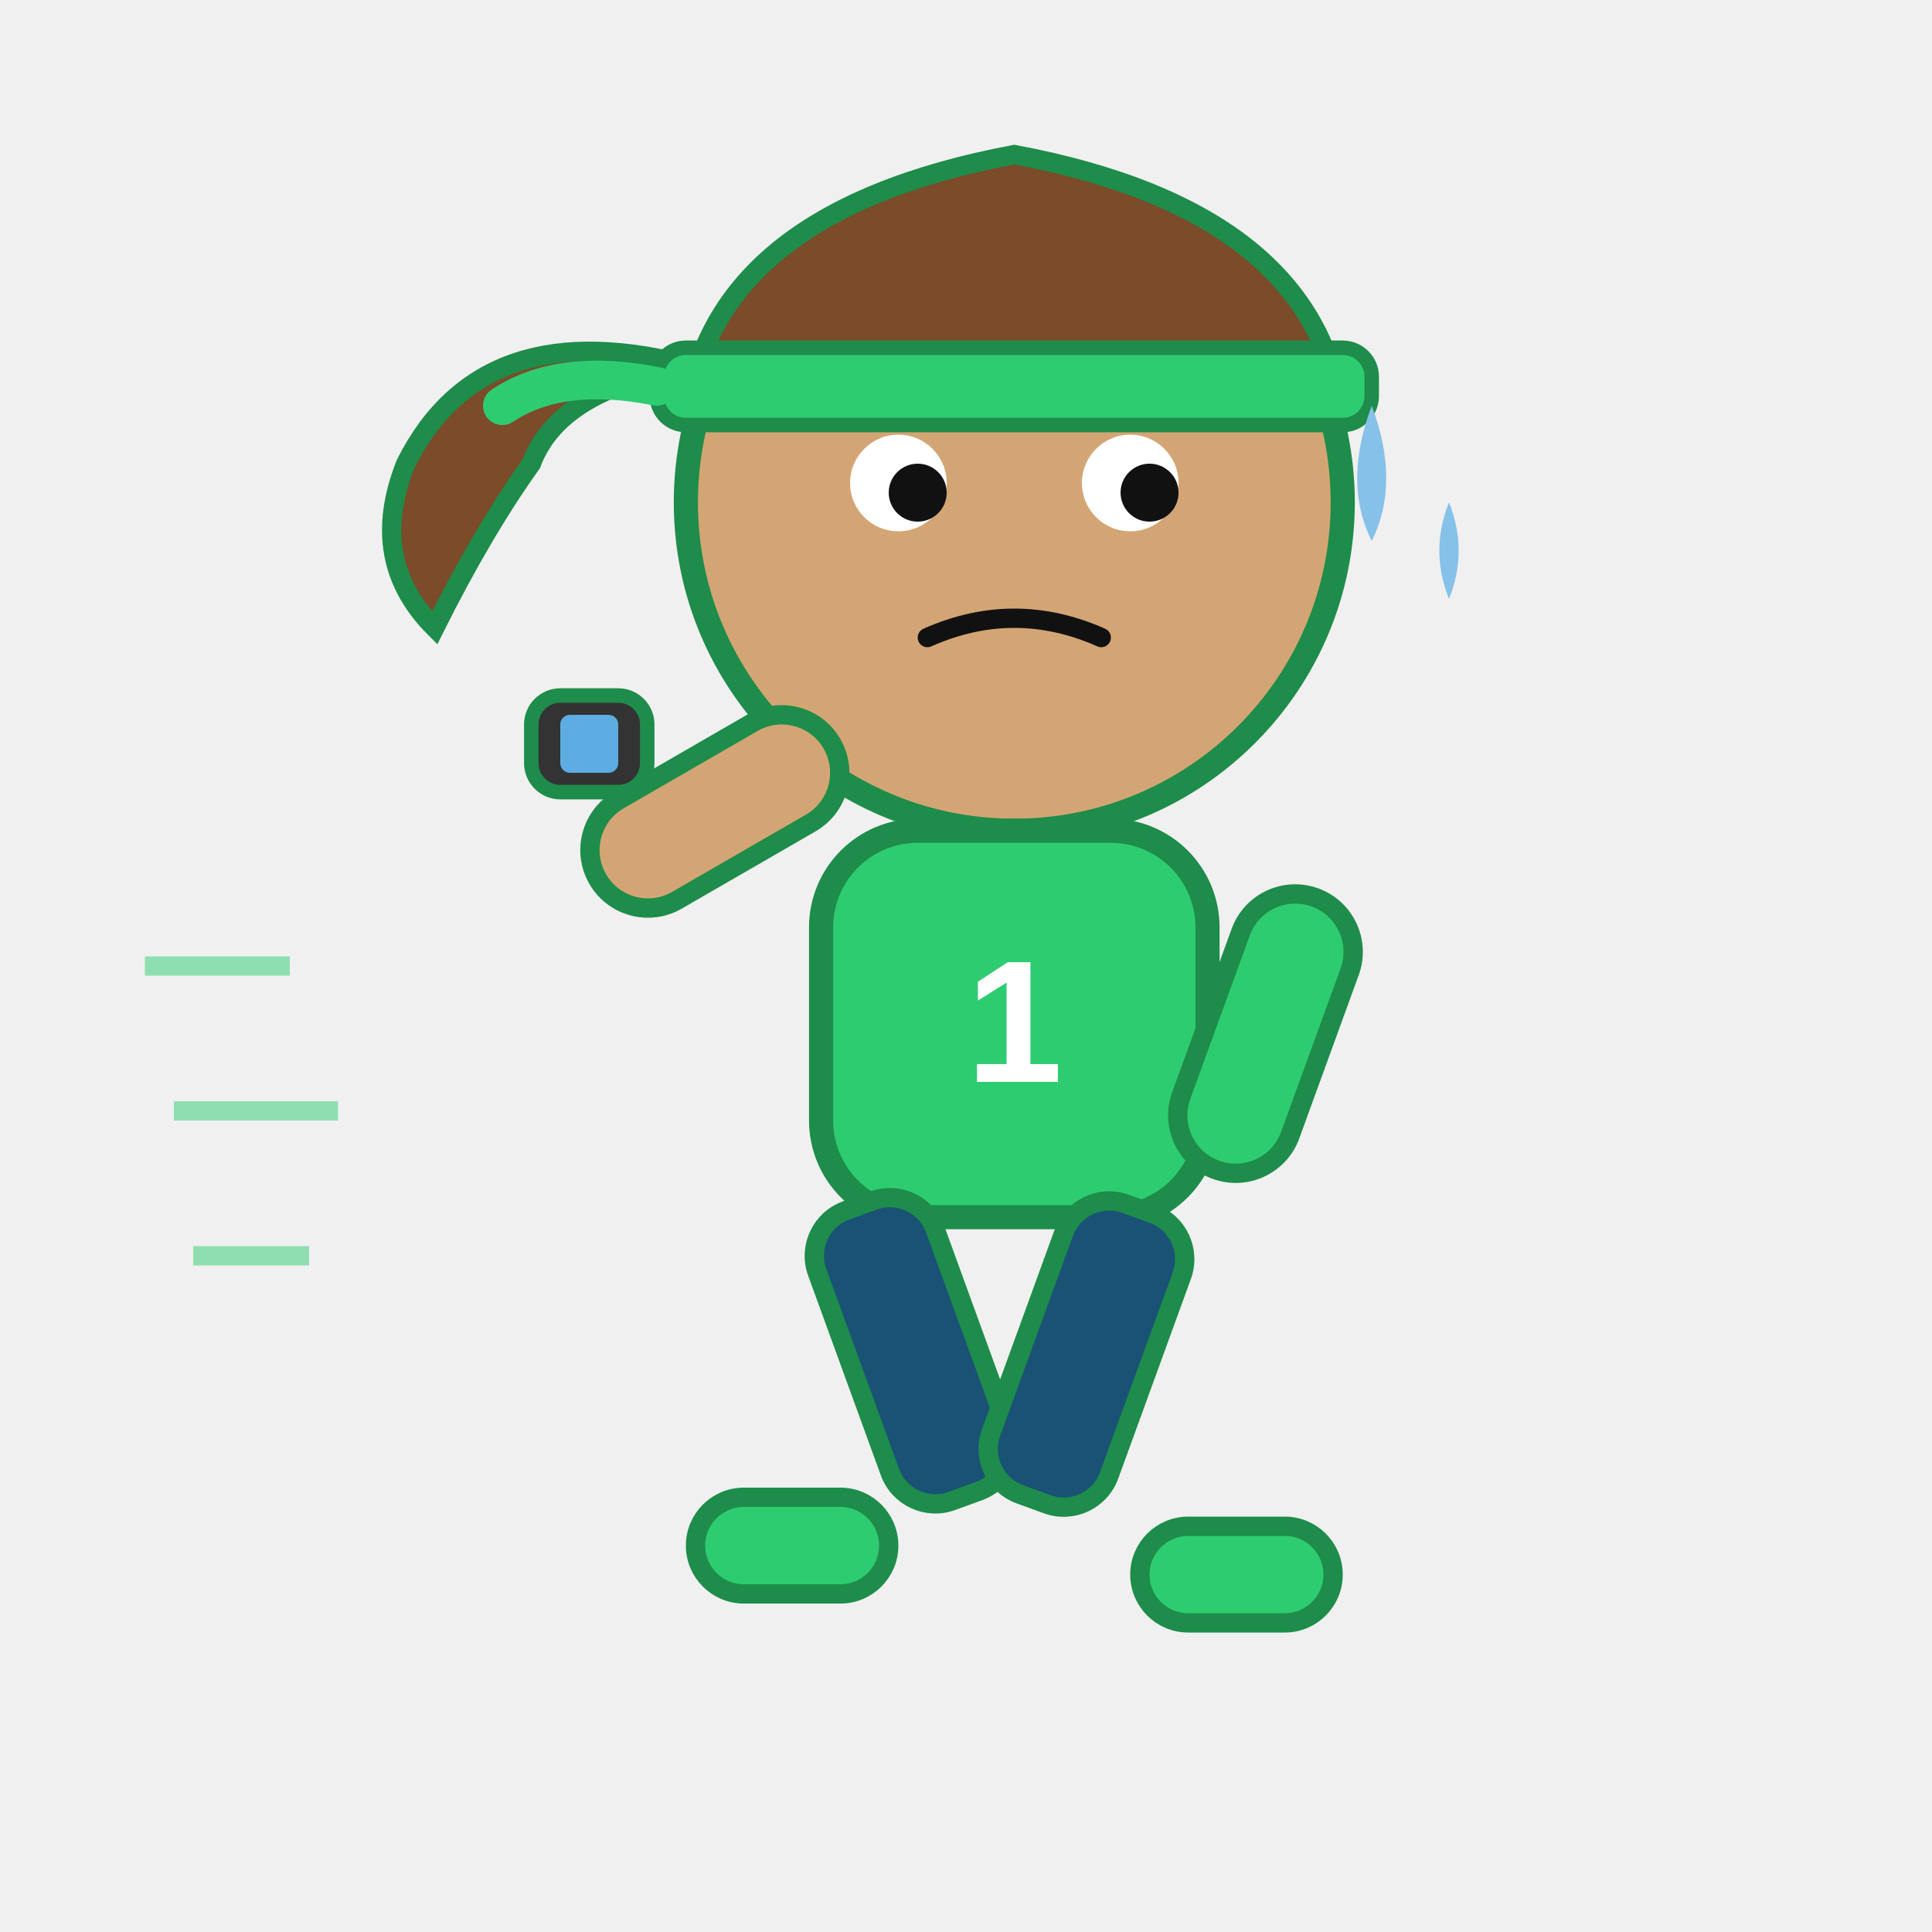
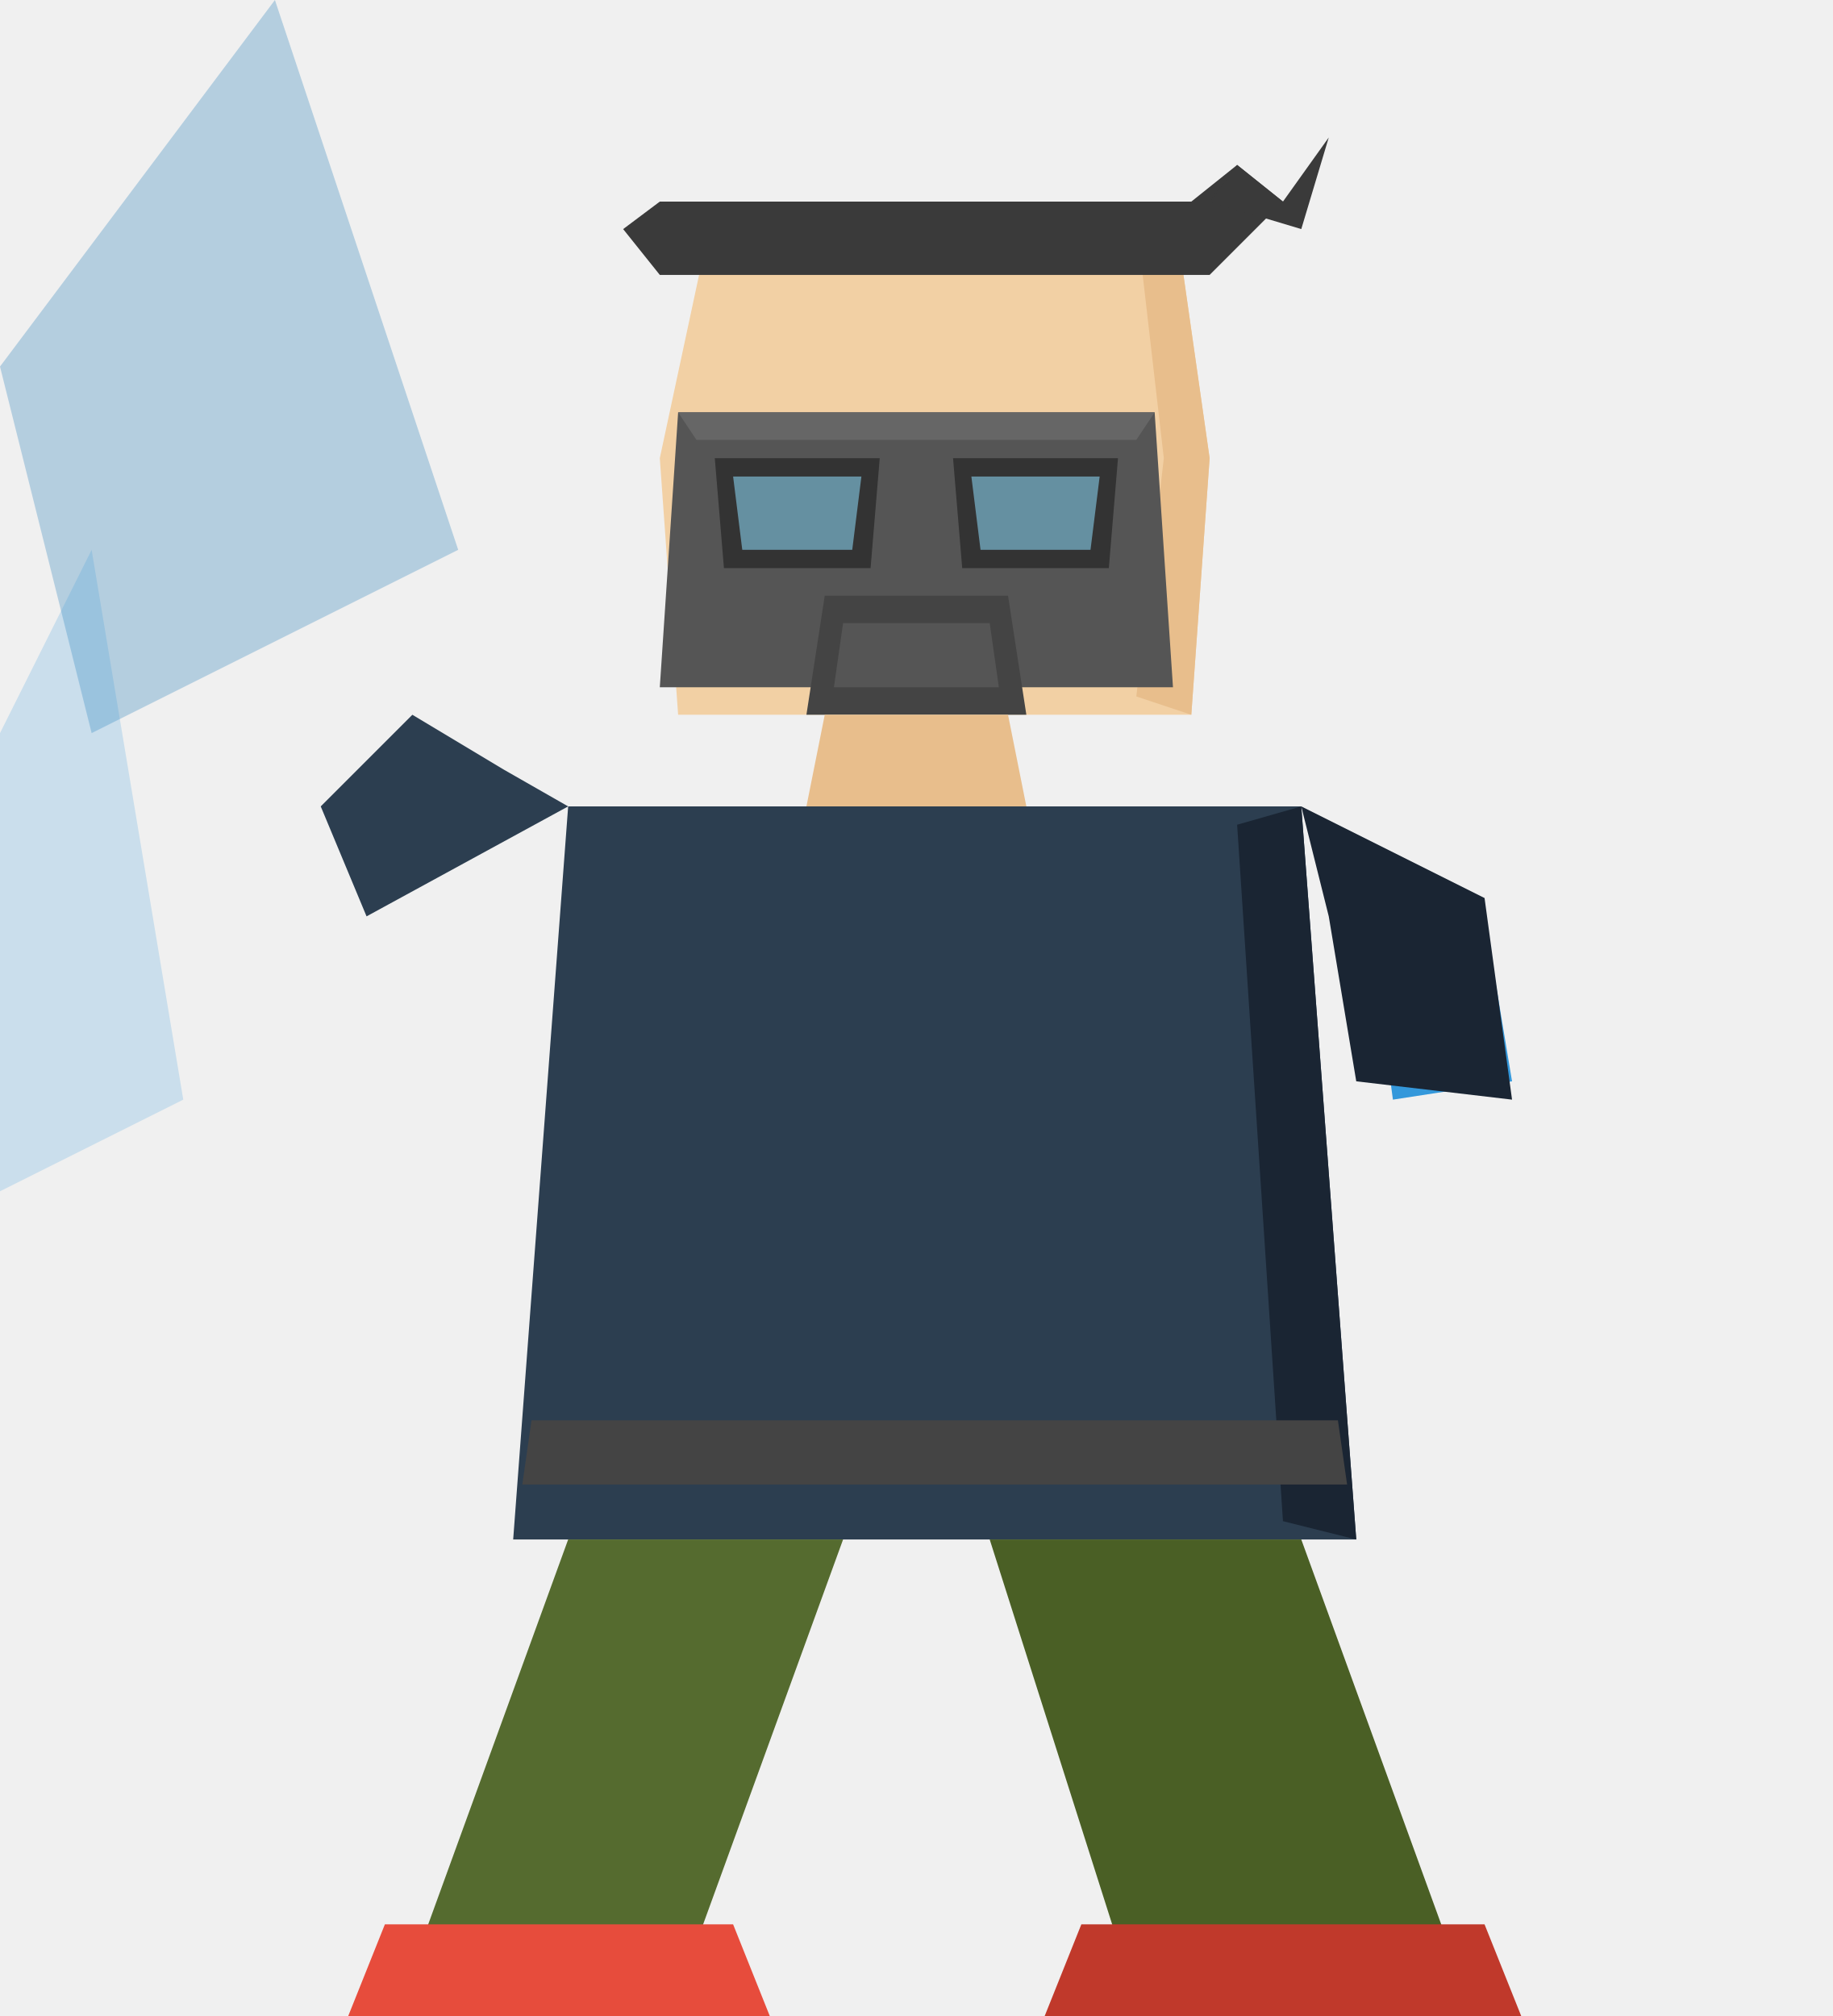
- <svg xmlns="http://www.w3.org/2000/svg" viewBox="0 0 200 200" width="200" height="200">
-   <circle cx="105" cy="52" r="34" fill="#D4A574" stroke="#1E8C4A" stroke-width="2.5" />
-   <path d="M71,44 Q73,22 105,16 Q137,22 139,44" fill="#7B4B2A" stroke="#1E8C4A" stroke-width="2" />
-   <path d="M72,38 Q50,32 42,48 Q38,58 45,65 Q50,55 55,48 Q58,40 72,38" fill="#7B4B2A" stroke="#1E8C4A" stroke-width="2" />
-   <rect x="68" y="36" width="74" height="8" rx="3" fill="#2ECC71" stroke="#1E8C4A" stroke-width="1.5" />
-   <path d="M68,40 Q58,38 52,42" fill="none" stroke="#2ECC71" stroke-width="4" stroke-linecap="round" />
-   <circle cx="93" cy="50" r="5" fill="white" />
-   <circle cx="117" cy="50" r="5" fill="white" />
-   <circle cx="95" cy="51" r="3" fill="#111" />
-   <circle cx="119" cy="51" r="3" fill="#111" />
-   <path d="M96,66 Q105,62 114,66" fill="none" stroke="#111" stroke-width="2" stroke-linecap="round" />
-   <path d="M142,42 Q145,50 142,56 Q139,50 142,42" fill="#85C1E9" />
-   <path d="M150,52 Q152,57 150,62 Q148,57 150,52" fill="#85C1E9" />
-   <rect x="85" y="86" width="40" height="40" rx="10" fill="#2ECC71" stroke="#1E8C4A" stroke-width="2.5" />
-   <text x="105" y="112" text-anchor="middle" font-size="18" font-family="Arial" font-weight="bold" fill="white">1</text>
-   <rect x="60" y="78" width="28" height="12" rx="6" fill="#D4A574" stroke="#1E8C4A" stroke-width="2" transform="rotate(-30,74,84)" />
-   <rect x="55" y="72" width="12" height="10" rx="3" fill="#333" stroke="#1E8C4A" stroke-width="1.5" />
-   <rect x="58" y="74" width="6" height="6" rx="1" fill="#5DADE2" />
-   <rect x="125" y="92" width="12" height="30" rx="6" fill="#2ECC71" stroke="#1E8C4A" stroke-width="2" transform="rotate(20,131,107)" />
-   <rect x="88" y="124" width="13" height="32" rx="5" fill="#1A5276" stroke="#1E8C4A" stroke-width="2" transform="rotate(-20,94,140)" />
-   <rect x="106" y="124" width="13" height="32" rx="5" fill="#1A5276" stroke="#1E8C4A" stroke-width="2" transform="rotate(20,112,140)" />
-   <rect x="72" y="155" width="20" height="10" rx="5" fill="#2ECC71" stroke="#1E8C4A" stroke-width="2" />
-   <rect x="118" y="158" width="20" height="10" rx="5" fill="#2ECC71" stroke="#1E8C4A" stroke-width="2" />
-   <line x1="30" y1="100" x2="15" y2="100" stroke="#2ECC71" stroke-width="2" opacity="0.5" />
-   <line x1="35" y1="115" x2="18" y2="115" stroke="#2ECC71" stroke-width="2" opacity="0.5" />
-   <line x1="32" y1="130" x2="20" y2="130" stroke="#2ECC71" stroke-width="2" opacity="0.5" />
+ <svg xmlns="http://www.w3.org/2000/svg" viewBox="0 0 200 220" width="200" height="220">
+   <polygon points="0,40 30,0 50,60 10,80" fill="#2980B9" opacity="0.3" />
+   <polygon points="0,80 10,60 20,120 0,130" fill="#3498DB" opacity="0.2" />
+   <polygon points="78,22 128,22 132,50 130,78 74,78 72,50" fill="#F2D0A4" />
+   <polygon points="128,22 132,50 130,78 124,76 127,50 124,24" fill="#E8BE8C" />
+   <polygon points="72,22 130,22 135,18 140,22 132,30 72,30 68,25" fill="#3A3A3A" />
+   <polygon points="135,18 140,22 145,15 142,25 132,22" fill="#3A3A3A" />
+   <polygon points="74,45 126,45 128,75 72,75" fill="#555" />
+   <polygon points="74,45 126,45 124,48 76,48" fill="#666" />
+   <polygon points="78,50 96,50 95,62 79,62" fill="#333" />
+   <polygon points="104,50 122,50 121,62 105,62" fill="#333" />
+   <polygon points="80,52 94,52 93,60 81,60" fill="#87CEEB" opacity="0.6" />
+   <polygon points="106,52 120,52 119,60 107,60" fill="#87CEEB" opacity="0.6" />
+   <polygon points="90,65 110,65 112,78 88,78" fill="#444" />
+   <polygon points="92,68 108,68 109,75 91,75" fill="#555" />
+   <polygon points="90,78 110,78 112,88 88,88" fill="#E8BE8C" />
+   <polygon points="62,88 142,88 148,168 56,168" fill="#2C3E50" />
+   <polygon points="142,88 148,168 140,166 135,90" fill="#1A2533" />
+   <polygon points="150,105 162,100 165,118 152,120" fill="#3498DB" />
+   <polygon points="152,100 162,100 160,104 154,104" fill="#87CEEB" />
+   <polygon points="62,88 40,100 35,88 45,78 55,84" fill="#2C3E50" />
+   <polygon points="142,88 162,98 165,120 148,118 145,100" fill="#1A2533" />
+   <polygon points="58,155 146,155 147,162 57,162" fill="#444" />
+   <polygon points="62,168 92,168 76,212 46,212" fill="#556B2F" />
+   <polygon points="108,168 142,168 158,212 122,212" fill="#4A5F25" />
+   <polygon points="42,210 80,210 84,220 38,220" fill="#E74C3C" />
+   <polygon points="118,210 162,210 166,220 114,220" fill="#C0392B" />
</svg>
